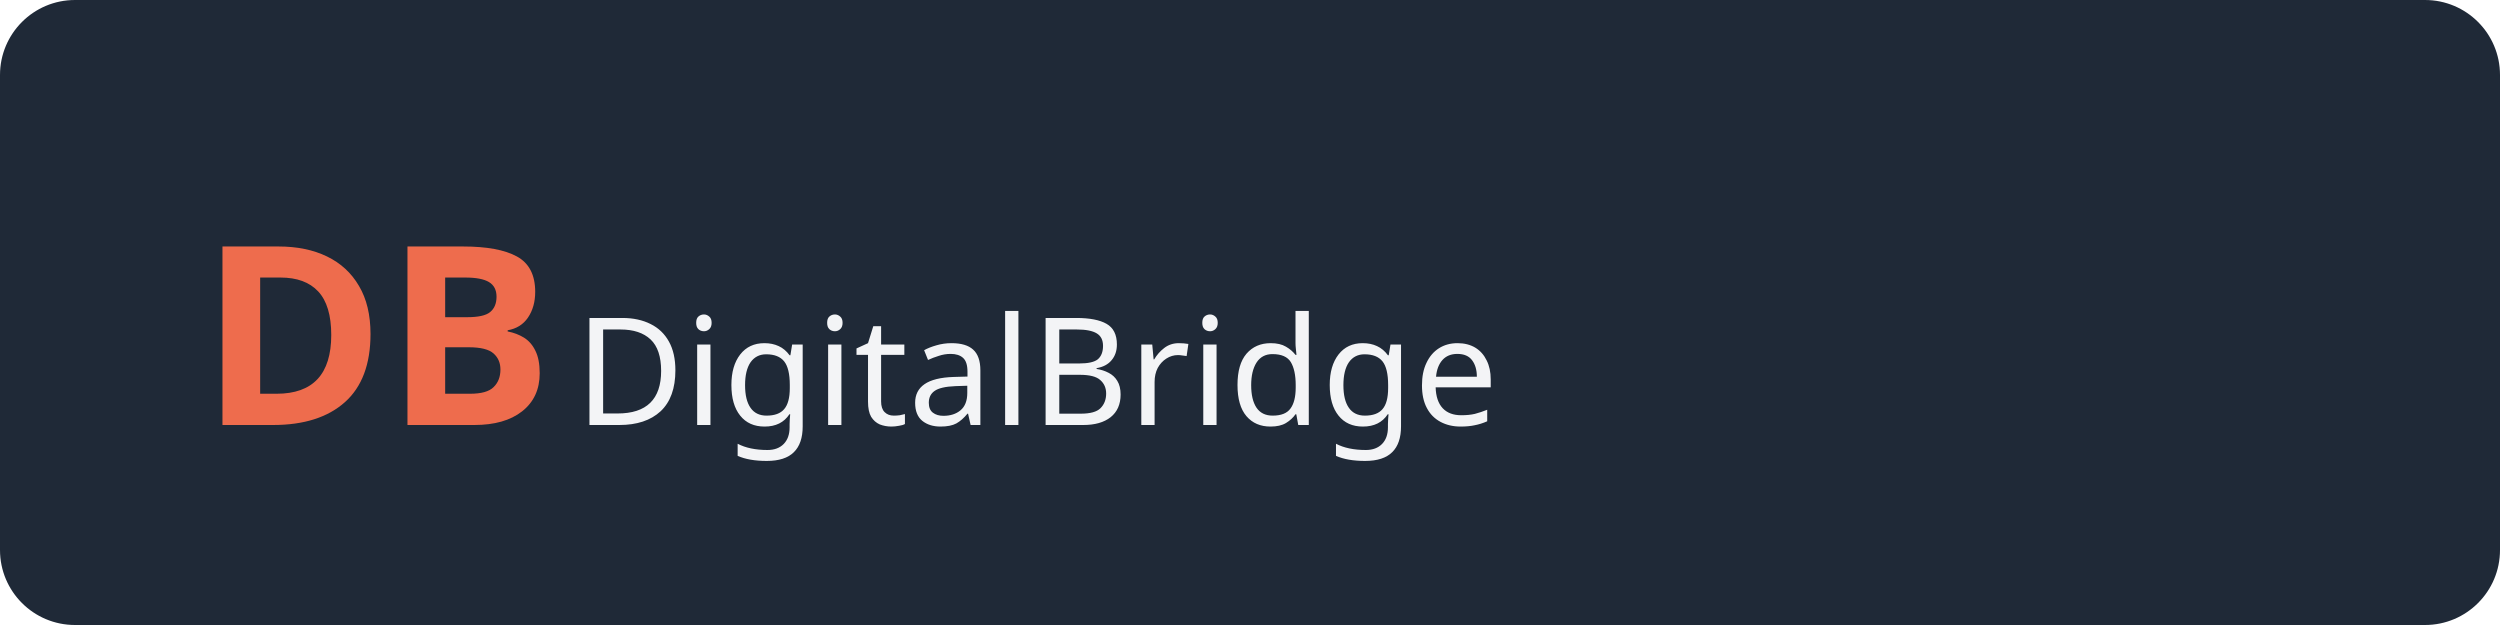
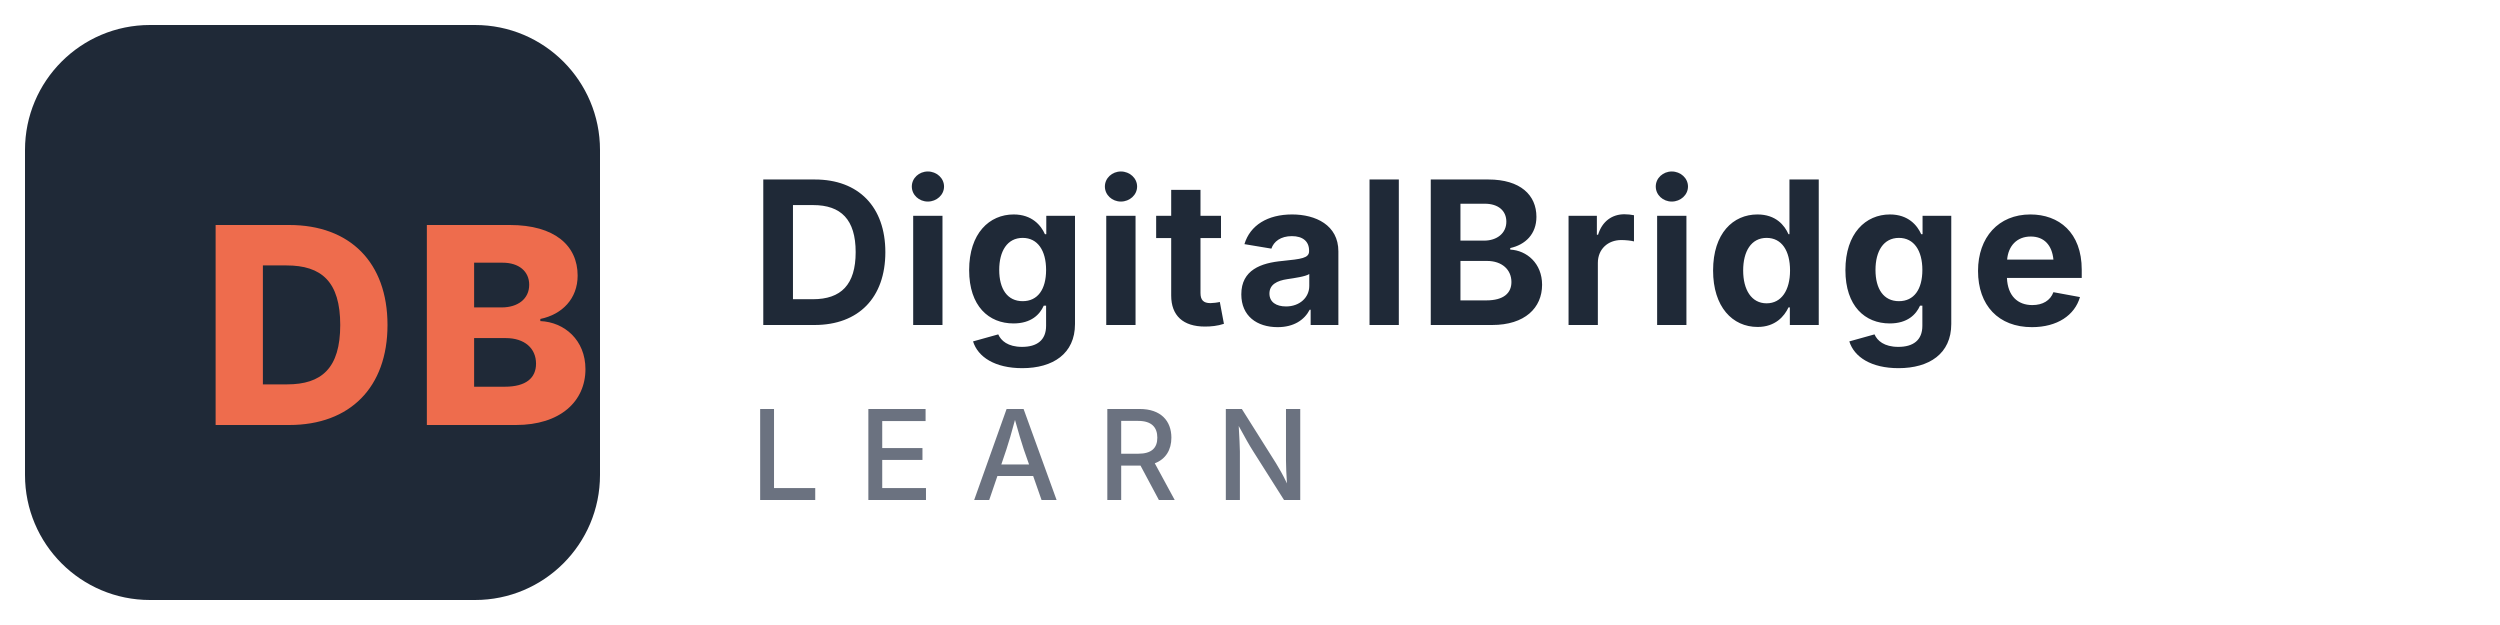
<svg xmlns="http://www.w3.org/2000/svg" viewBox="0 0 200 50" fill="none">
-   <rect width="200" height="50" rx="6" fill="#1F2937" />
-   <text x="16" y="34" font-family="system-ui, sans-serif" font-size="20" font-weight="700" fill="#ee6c4d">DB</text>
-   <text x="46" y="34" font-family="system-ui, sans-serif" font-size="12" fill="#F3F4F6">DigitalBridge</text>
+   <rect x="2" y="2" width="46" height="46" rx="10" fill="#1F2937" />
+   <text x="16" y="34" font-family="system-ui, -apple-system, sans-serif" font-size="22" font-weight="800" fill="#ee6c4d" letter-spacing="1">DB</text>
+   <text x="60" y="26" font-family="system-ui, -apple-system, sans-serif" font-size="16" font-weight="700" fill="#1F2937" letter-spacing="0.5">DigitalBridge</text>
+   <text x="60" y="40" font-family="system-ui, -apple-system, sans-serif" font-size="10" font-weight="500" fill="#6B7280" letter-spacing="3">LEARN</text>
</svg>
